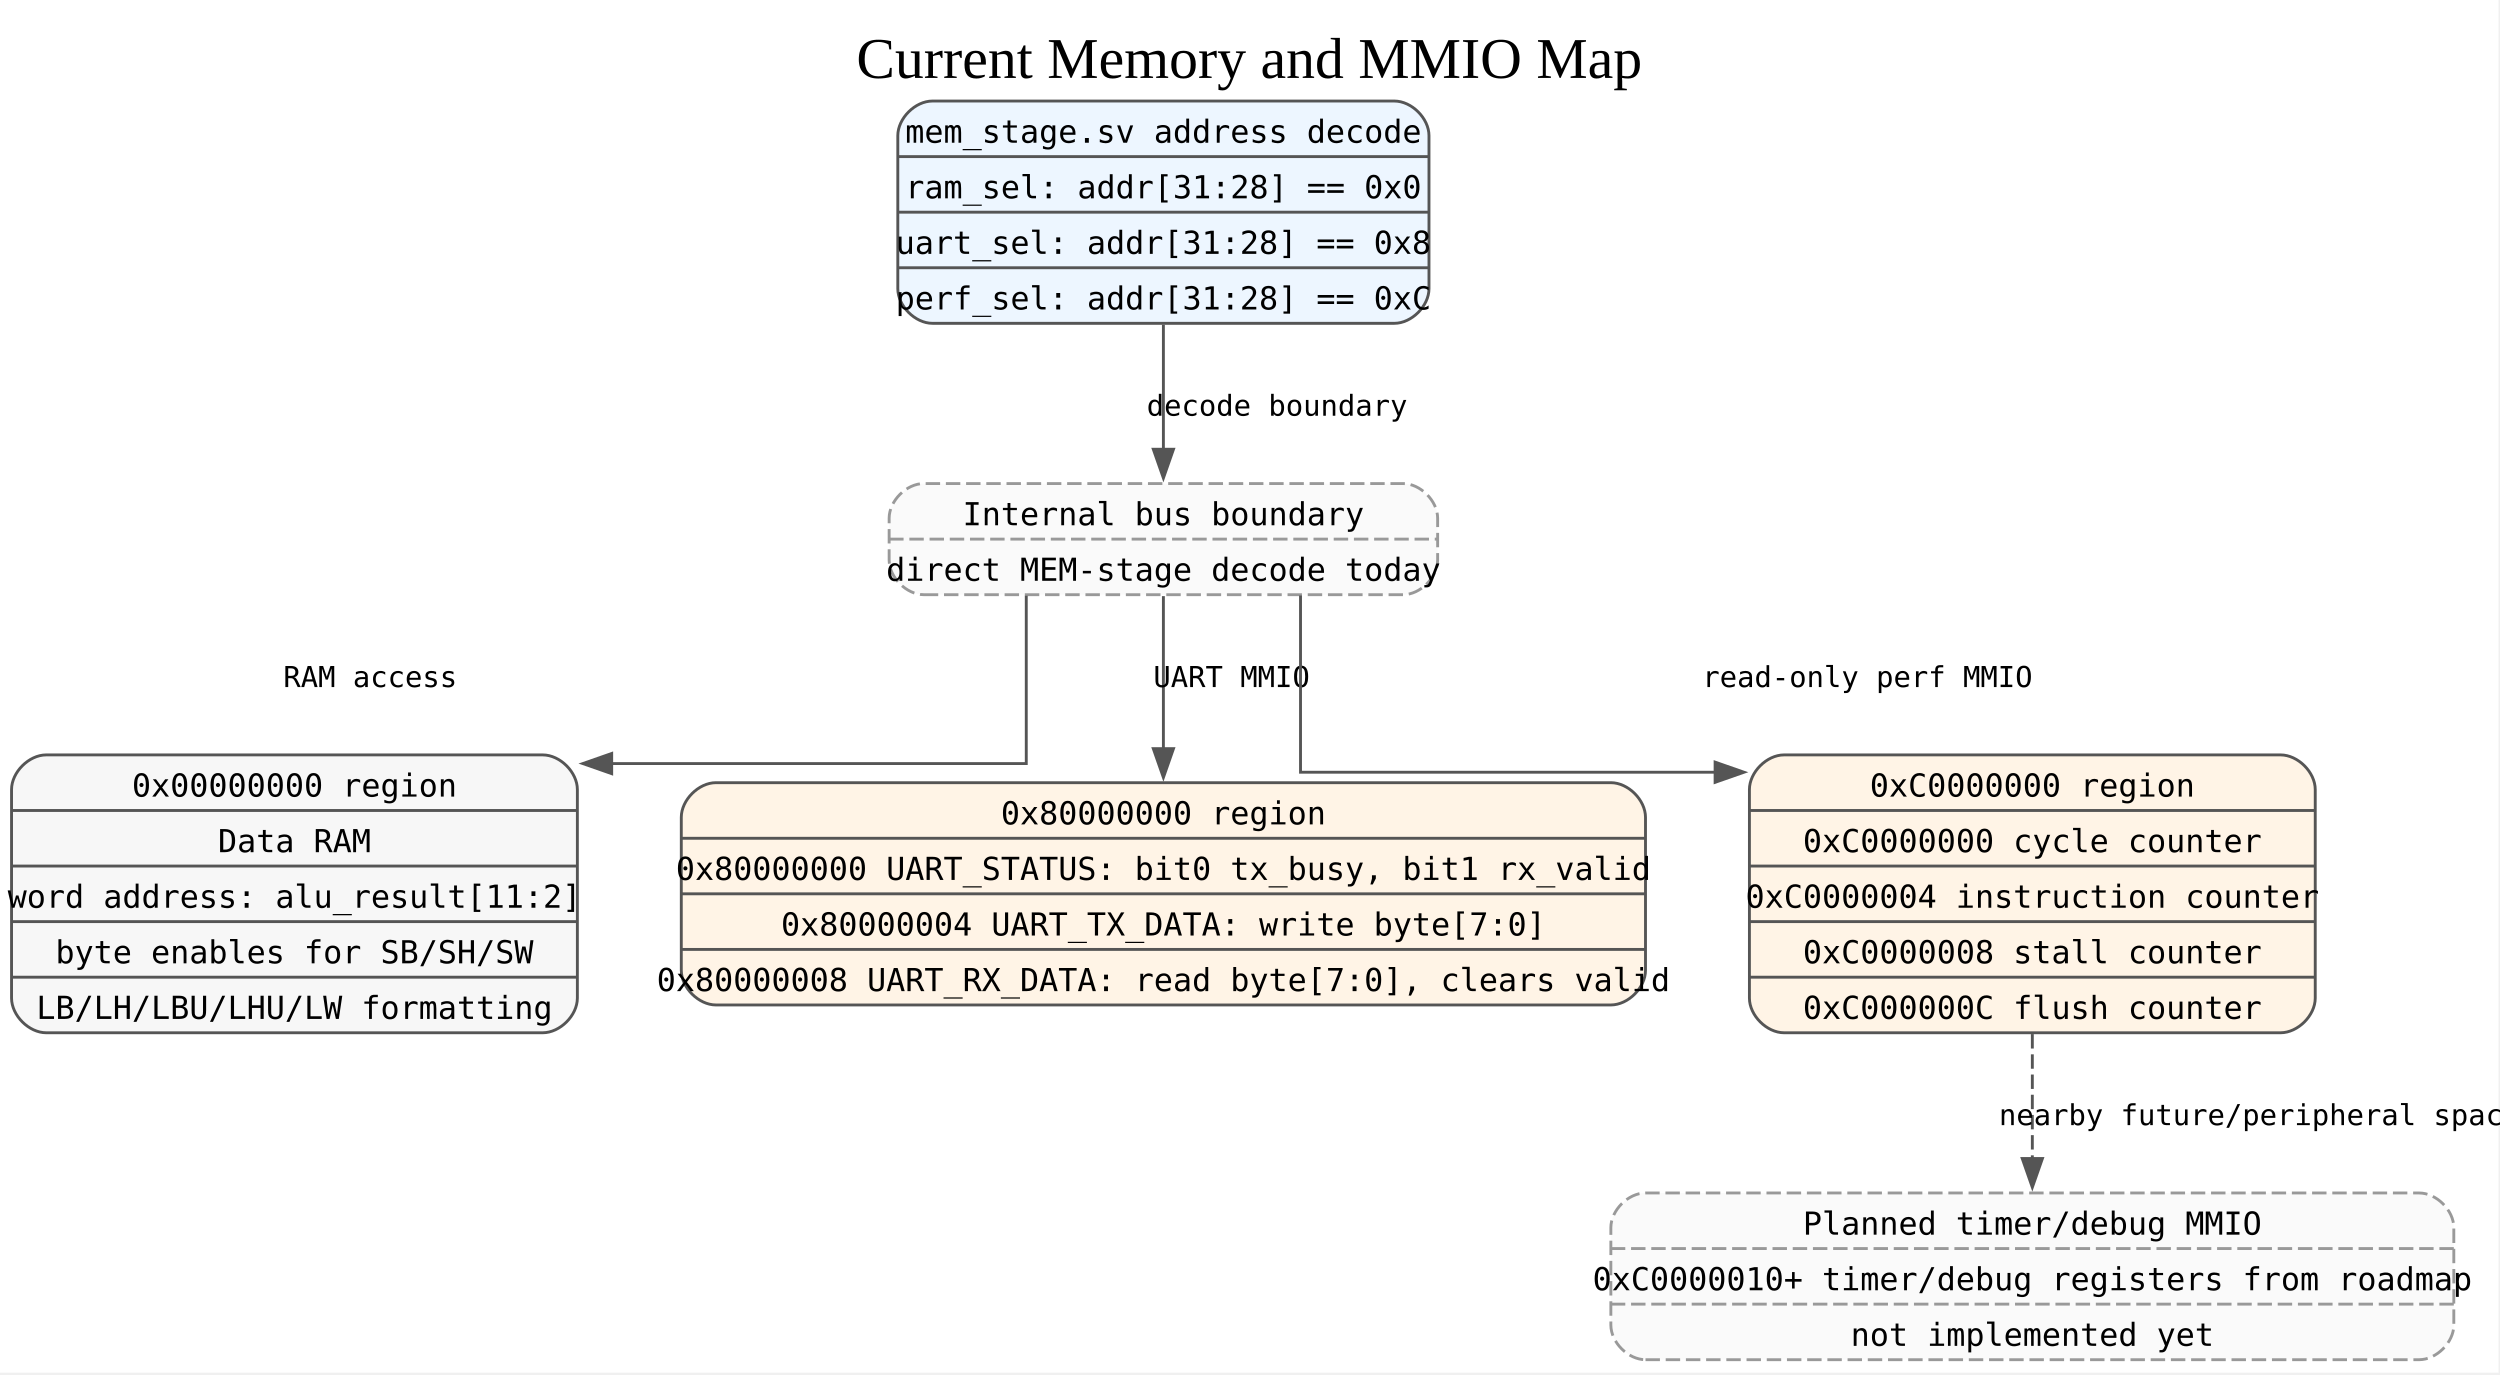
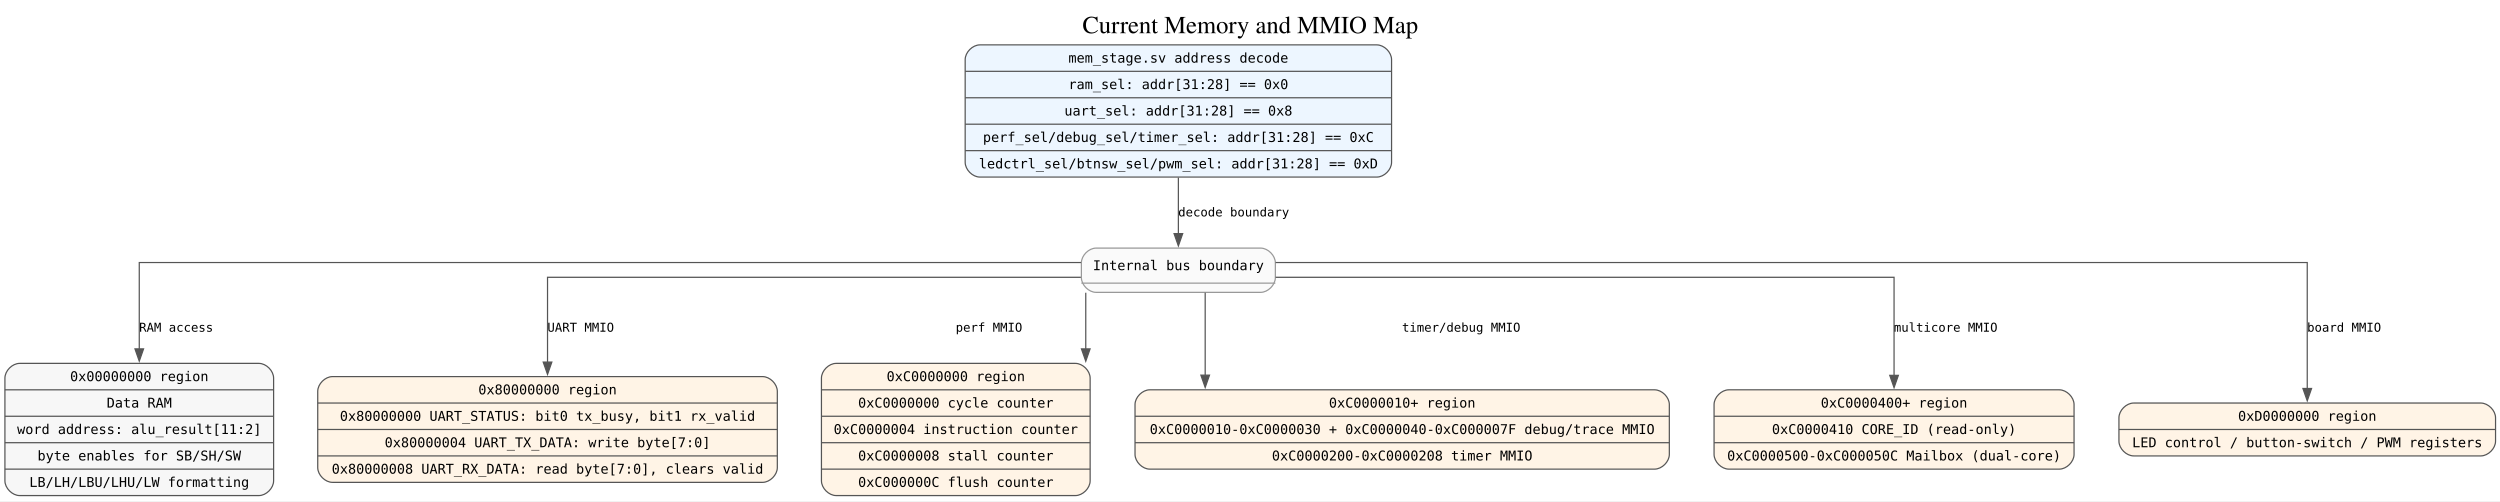
- <svg xmlns="http://www.w3.org/2000/svg" width="866pt" height="476pt" viewBox="0.00 0.00 866.00 476.00">
-   <g id="graph0" class="graph" transform="scale(1 1) rotate(0) translate(4 471.5)">
-     <polygon fill="white" stroke="none" points="-4,4 -4,-471.5 861.5,-471.5 861.5,4 -4,4" />
-     <text xml:space="preserve" text-anchor="middle" x="428.75" y="-444.5" font-family="Times New Roman,serif" font-size="20.00">Current Memory and MMIO Map</text>
+ <svg xmlns="http://www.w3.org/2000/svg" width="2033pt" height="408pt" viewBox="0.00 0.00 2033.00 408.00">
+   <g id="graph0" class="graph" transform="scale(1 1) rotate(0) translate(4 403.5)">
+     <polygon fill="white" stroke="none" points="-4,4 -4,-403.5 2029.38,-403.5 2029.38,4 -4,4" />
+     <text xml:space="preserve" text-anchor="middle" x="1012.69" y="-376.5" font-family="Times,serif" font-size="20.00">Current Memory and MMIO Map</text>
    <g id="node1" class="node">
-       <path fill="#edf6ff" stroke="#555555" d="M319,-359.5C319,-359.5 479,-359.5 479,-359.5 485,-359.5 491,-365.5 491,-371.5 491,-371.5 491,-424.5 491,-424.5 491,-430.5 485,-436.5 479,-436.5 479,-436.5 319,-436.5 319,-436.5 313,-436.5 307,-430.5 307,-424.5 307,-424.5 307,-371.5 307,-371.5 307,-365.5 313,-359.5 319,-359.5" />
-       <text xml:space="preserve" text-anchor="middle" x="399" y="-422.05" font-family="Consolas" font-size="11.00">mem_stage.sv address decode</text>
-       <polyline fill="none" stroke="#555555" points="307,-417.25 491,-417.25" />
-       <text xml:space="preserve" text-anchor="middle" x="399" y="-402.8" font-family="Consolas" font-size="11.00">ram_sel: addr[31:28] == 0x0</text>
-       <polyline fill="none" stroke="#555555" points="307,-398 491,-398" />
-       <text xml:space="preserve" text-anchor="middle" x="399" y="-383.55" font-family="Consolas" font-size="11.00">uart_sel: addr[31:28] == 0x8</text>
-       <polyline fill="none" stroke="#555555" points="307,-378.75 491,-378.75" />
-       <text xml:space="preserve" text-anchor="middle" x="399" y="-364.3" font-family="Consolas" font-size="11.00">perf_sel: addr[31:28] == 0xC</text>
+       <path fill="#edf6ff" stroke="#555555" d="M792.88,-259.5C792.88,-259.5 1115.62,-259.5 1115.62,-259.5 1121.62,-259.5 1127.62,-265.5 1127.62,-271.5 1127.62,-271.5 1127.62,-355 1127.62,-355 1127.62,-361 1121.62,-367 1115.62,-367 1115.62,-367 792.88,-367 792.88,-367 786.88,-367 780.88,-361 780.88,-355 780.88,-355 780.88,-271.5 780.88,-271.5 780.88,-265.5 786.88,-259.5 792.88,-259.5" />
+       <text xml:space="preserve" text-anchor="middle" x="954.25" y="-352.55" font-family="Consolas" font-size="11.00">mem_stage.sv address decode</text>
+       <polyline fill="none" stroke="#555555" points="780.88,-345.5 1127.62,-345.5" />
+       <text xml:space="preserve" text-anchor="middle" x="954.25" y="-331.05" font-family="Consolas" font-size="11.00">ram_sel: addr[31:28] == 0x0</text>
+       <polyline fill="none" stroke="#555555" points="780.88,-324 1127.62,-324" />
+       <text xml:space="preserve" text-anchor="middle" x="954.25" y="-309.55" font-family="Consolas" font-size="11.00">uart_sel: addr[31:28] == 0x8</text>
+       <polyline fill="none" stroke="#555555" points="780.88,-302.5 1127.62,-302.5" />
+       <text xml:space="preserve" text-anchor="middle" x="954.25" y="-288.05" font-family="Consolas" font-size="11.00">perf_sel/debug_sel/timer_sel: addr[31:28] == 0xC</text>
+       <polyline fill="none" stroke="#555555" points="780.88,-281 1127.62,-281" />
+       <text xml:space="preserve" text-anchor="middle" x="954.25" y="-266.55" font-family="Consolas" font-size="11.00">ledctrl_sel/btnsw_sel/pwm_sel: addr[31:28] == 0xD</text>
    </g>
    <g id="node2" class="node">
-       <path fill="#fafafa" stroke="#999999" stroke-dasharray="5,2" d="M316,-265.5C316,-265.5 482,-265.5 482,-265.5 488,-265.5 494,-271.5 494,-277.5 494,-277.5 494,-292 494,-292 494,-298 488,-304 482,-304 482,-304 316,-304 316,-304 310,-304 304,-298 304,-292 304,-292 304,-277.5 304,-277.5 304,-271.5 310,-265.5 316,-265.5" />
-       <text xml:space="preserve" text-anchor="middle" x="399" y="-289.55" font-family="Consolas" font-size="11.00">Internal bus boundary</text>
-       <polyline fill="none" stroke="#999999" stroke-dasharray="5,2" points="304,-284.75 494,-284.75" />
-       <text xml:space="preserve" text-anchor="middle" x="399" y="-270.3" font-family="Consolas" font-size="11.00">direct MEM-stage decode today</text>
+       <path fill="#fafafa" stroke="#999999" d="M887.38,-165.75C887.38,-165.75 1021.12,-165.75 1021.12,-165.75 1027.12,-165.75 1033.12,-171.75 1033.12,-177.75 1033.12,-177.75 1033.12,-189.75 1033.12,-189.75 1033.12,-195.75 1027.12,-201.75 1021.12,-201.75 1021.12,-201.75 887.38,-201.75 887.38,-201.75 881.38,-201.75 875.38,-195.75 875.38,-189.75 875.38,-189.75 875.38,-177.75 875.38,-177.75 875.38,-171.75 881.38,-165.75 887.38,-165.75" />
+       <text xml:space="preserve" text-anchor="middle" x="954.25" y="-183.8" font-family="Consolas" font-size="11.00">Internal bus boundary</text>
+       <polyline fill="none" stroke="#999999" points="875.38,-173.25 1033.12,-173.25" />
    </g>
    <g id="edge1" class="edge">
-       <path fill="none" stroke="#555555" d="M399,-359.03C399,-359.03 399,-315.89 399,-315.89" />
-       <polygon fill="#555555" stroke="#555555" points="402.5,-315.89 399,-305.89 395.5,-315.89 402.5,-315.89" />
-       <text xml:space="preserve" text-anchor="middle" x="438.38" y="-327.5" font-family="Consolas" font-size="10.00">decode boundary</text>
+       <path fill="none" stroke="#555555" d="M954.25,-259.08C954.25,-259.08 954.25,-213.52 954.25,-213.52" />
+       <polygon fill="#555555" stroke="#555555" points="957.75,-213.52 954.25,-203.52 950.75,-213.52 957.75,-213.52" />
+       <text xml:space="preserve" text-anchor="middle" x="999.25" y="-227.5" font-family="Consolas" font-size="10.00">decode boundary</text>
    </g>
    <g id="node3" class="node">
-       <path fill="#f7f7f7" stroke="#555555" d="M12,-113.75C12,-113.75 184,-113.75 184,-113.75 190,-113.75 196,-119.75 196,-125.75 196,-125.75 196,-198 196,-198 196,-204 190,-210 184,-210 184,-210 12,-210 12,-210 6,-210 0,-204 0,-198 0,-198 0,-125.75 0,-125.75 0,-119.75 6,-113.75 12,-113.75" />
-       <text xml:space="preserve" text-anchor="middle" x="98" y="-195.55" font-family="Consolas" font-size="11.00">0x00000000 region</text>
-       <polyline fill="none" stroke="#555555" points="0,-190.75 196,-190.75" />
-       <text xml:space="preserve" text-anchor="middle" x="98" y="-176.3" font-family="Consolas" font-size="11.00">Data RAM</text>
-       <polyline fill="none" stroke="#555555" points="0,-171.5 196,-171.5" />
-       <text xml:space="preserve" text-anchor="middle" x="98" y="-157.05" font-family="Consolas" font-size="11.00">word address: alu_result[11:2]</text>
-       <polyline fill="none" stroke="#555555" points="0,-152.25 196,-152.25" />
-       <text xml:space="preserve" text-anchor="middle" x="98" y="-137.8" font-family="Consolas" font-size="11.00">byte enables for SB/SH/SW</text>
-       <polyline fill="none" stroke="#555555" points="0,-133 196,-133" />
-       <text xml:space="preserve" text-anchor="middle" x="98" y="-118.55" font-family="Consolas" font-size="11.00">LB/LH/LBU/LHU/LW formatting</text>
+       <path fill="#f7f7f7" stroke="#555555" d="M12,-0.5C12,-0.5 206.5,-0.5 206.5,-0.5 212.5,-0.5 218.5,-6.5 218.5,-12.5 218.5,-12.5 218.5,-96 218.5,-96 218.5,-102 212.5,-108 206.5,-108 206.5,-108 12,-108 12,-108 6,-108 0,-102 0,-96 0,-96 0,-12.5 0,-12.5 0,-6.5 6,-0.5 12,-0.5" />
+       <text xml:space="preserve" text-anchor="middle" x="109.25" y="-93.55" font-family="Consolas" font-size="11.00">0x00000000 region</text>
+       <polyline fill="none" stroke="#555555" points="0,-86.5 218.5,-86.5" />
+       <text xml:space="preserve" text-anchor="middle" x="109.25" y="-72.05" font-family="Consolas" font-size="11.00">Data RAM</text>
+       <polyline fill="none" stroke="#555555" points="0,-65 218.5,-65" />
+       <text xml:space="preserve" text-anchor="middle" x="109.25" y="-50.55" font-family="Consolas" font-size="11.00">word address: alu_result[11:2]</text>
+       <polyline fill="none" stroke="#555555" points="0,-43.5 218.5,-43.5" />
+       <text xml:space="preserve" text-anchor="middle" x="109.25" y="-29.05" font-family="Consolas" font-size="11.00">byte enables for SB/SH/SW</text>
+       <polyline fill="none" stroke="#555555" points="0,-22 218.5,-22" />
+       <text xml:space="preserve" text-anchor="middle" x="109.25" y="-7.55" font-family="Consolas" font-size="11.00">LB/LH/LBU/LHU/LW formatting</text>
    </g>
    <g id="edge2" class="edge">
-       <path fill="none" stroke="#555555" d="M351.5,-265.13C351.5,-242.1 351.5,-207 351.5,-207 351.5,-207 207.89,-207 207.89,-207" />
-       <polygon fill="#555555" stroke="#555555" points="207.89,-203.5 197.89,-207 207.89,-210.5 207.89,-203.5" />
-       <text xml:space="preserve" text-anchor="middle" x="124.25" y="-233.5" font-family="Consolas" font-size="10.00">RAM access</text>
+       <path fill="none" stroke="#555555" d="M875.13,-190C665.07,-190 109.25,-190 109.25,-190 109.25,-190 109.25,-119.81 109.25,-119.81" />
+       <polygon fill="#555555" stroke="#555555" points="112.75,-119.81 109.25,-109.81 105.75,-119.81 112.75,-119.81" />
+       <text xml:space="preserve" text-anchor="middle" x="139.25" y="-133.75" font-family="Consolas" font-size="10.00">RAM access</text>
    </g>
    <g id="node4" class="node">
-       <path fill="#fff4e6" stroke="#555555" d="M244,-123.38C244,-123.38 554,-123.38 554,-123.38 560,-123.38 566,-129.38 566,-135.38 566,-135.38 566,-188.38 566,-188.38 566,-194.38 560,-200.38 554,-200.38 554,-200.38 244,-200.38 244,-200.38 238,-200.38 232,-194.38 232,-188.38 232,-188.38 232,-135.38 232,-135.38 232,-129.38 238,-123.38 244,-123.38" />
-       <text xml:space="preserve" text-anchor="middle" x="399" y="-185.93" font-family="Consolas" font-size="11.00">0x80000000 region</text>
-       <polyline fill="none" stroke="#555555" points="232,-181.12 566,-181.12" />
-       <text xml:space="preserve" text-anchor="middle" x="399" y="-166.68" font-family="Consolas" font-size="11.00">0x80000000 UART_STATUS: bit0 tx_busy, bit1 rx_valid</text>
-       <polyline fill="none" stroke="#555555" points="232,-161.88 566,-161.88" />
-       <text xml:space="preserve" text-anchor="middle" x="399" y="-147.43" font-family="Consolas" font-size="11.00">0x80000004 UART_TX_DATA: write byte[7:0]</text>
-       <polyline fill="none" stroke="#555555" points="232,-142.62 566,-142.62" />
-       <text xml:space="preserve" text-anchor="middle" x="399" y="-128.18" font-family="Consolas" font-size="11.00">0x80000008 UART_RX_DATA: read byte[7:0], clears valid</text>
+       <path fill="#fff4e6" stroke="#555555" d="M266.38,-11.25C266.38,-11.25 616.12,-11.25 616.12,-11.25 622.12,-11.25 628.12,-17.25 628.12,-23.25 628.12,-23.25 628.12,-85.25 628.12,-85.25 628.12,-91.25 622.12,-97.25 616.12,-97.25 616.12,-97.25 266.38,-97.25 266.38,-97.25 260.38,-97.25 254.38,-91.25 254.38,-85.25 254.38,-85.25 254.38,-23.25 254.38,-23.25 254.38,-17.25 260.38,-11.25 266.38,-11.25" />
+       <text xml:space="preserve" text-anchor="middle" x="441.25" y="-82.8" font-family="Consolas" font-size="11.00">0x80000000 region</text>
+       <polyline fill="none" stroke="#555555" points="254.38,-75.75 628.12,-75.75" />
+       <text xml:space="preserve" text-anchor="middle" x="441.25" y="-61.3" font-family="Consolas" font-size="11.00">0x80000000 UART_STATUS: bit0 tx_busy, bit1 rx_valid</text>
+       <polyline fill="none" stroke="#555555" points="254.38,-54.25 628.12,-54.25" />
+       <text xml:space="preserve" text-anchor="middle" x="441.25" y="-39.8" font-family="Consolas" font-size="11.00">0x80000004 UART_TX_DATA: write byte[7:0]</text>
+       <polyline fill="none" stroke="#555555" points="254.38,-32.75 628.12,-32.75" />
+       <text xml:space="preserve" text-anchor="middle" x="441.25" y="-18.3" font-family="Consolas" font-size="11.00">0x80000008 UART_RX_DATA: read byte[7:0], clears valid</text>
    </g>
    <g id="edge3" class="edge">
-       <path fill="none" stroke="#555555" d="M399,-265.01C399,-265.01 399,-212.18 399,-212.18" />
-       <polygon fill="#555555" stroke="#555555" points="402.5,-212.18 399,-202.18 395.5,-212.18 402.5,-212.18" />
-       <text xml:space="preserve" text-anchor="middle" x="422.62" y="-233.5" font-family="Consolas" font-size="10.00">UART MMIO</text>
+       <path fill="none" stroke="#555555" d="M874.94,-178C730.94,-178 441.25,-178 441.25,-178 441.25,-178 441.25,-109.05 441.25,-109.05" />
+       <polygon fill="#555555" stroke="#555555" points="444.75,-109.05 441.25,-99.05 437.75,-109.05 444.75,-109.05" />
+       <text xml:space="preserve" text-anchor="middle" x="468.25" y="-133.75" font-family="Consolas" font-size="10.00">UART MMIO</text>
    </g>
    <g id="node5" class="node">
-       <path fill="#fff4e6" stroke="#555555" d="M614,-113.75C614,-113.75 786,-113.75 786,-113.75 792,-113.75 798,-119.75 798,-125.75 798,-125.75 798,-198 798,-198 798,-204 792,-210 786,-210 786,-210 614,-210 614,-210 608,-210 602,-204 602,-198 602,-198 602,-125.75 602,-125.75 602,-119.75 608,-113.75 614,-113.75" />
-       <text xml:space="preserve" text-anchor="middle" x="700" y="-195.55" font-family="Consolas" font-size="11.00">0xC0000000 region</text>
-       <polyline fill="none" stroke="#555555" points="602,-190.75 798,-190.75" />
-       <text xml:space="preserve" text-anchor="middle" x="700" y="-176.3" font-family="Consolas" font-size="11.00">0xC0000000 cycle counter</text>
-       <polyline fill="none" stroke="#555555" points="602,-171.5 798,-171.5" />
-       <text xml:space="preserve" text-anchor="middle" x="700" y="-157.05" font-family="Consolas" font-size="11.00">0xC0000004 instruction counter</text>
-       <polyline fill="none" stroke="#555555" points="602,-152.25 798,-152.25" />
-       <text xml:space="preserve" text-anchor="middle" x="700" y="-137.8" font-family="Consolas" font-size="11.00">0xC0000008 stall counter</text>
-       <polyline fill="none" stroke="#555555" points="602,-133 798,-133" />
-       <text xml:space="preserve" text-anchor="middle" x="700" y="-118.55" font-family="Consolas" font-size="11.00">0xC000000C flush counter</text>
+       <path fill="#fff4e6" stroke="#555555" d="M676,-0.5C676,-0.5 870.5,-0.5 870.5,-0.5 876.5,-0.5 882.5,-6.5 882.5,-12.5 882.5,-12.5 882.5,-96 882.5,-96 882.5,-102 876.5,-108 870.5,-108 870.5,-108 676,-108 676,-108 670,-108 664,-102 664,-96 664,-96 664,-12.5 664,-12.5 664,-6.5 670,-0.5 676,-0.5" />
+       <text xml:space="preserve" text-anchor="middle" x="773.25" y="-93.55" font-family="Consolas" font-size="11.00">0xC0000000 region</text>
+       <polyline fill="none" stroke="#555555" points="664,-86.5 882.5,-86.5" />
+       <text xml:space="preserve" text-anchor="middle" x="773.25" y="-72.05" font-family="Consolas" font-size="11.00">0xC0000000 cycle counter</text>
+       <polyline fill="none" stroke="#555555" points="664,-65 882.5,-65" />
+       <text xml:space="preserve" text-anchor="middle" x="773.25" y="-50.55" font-family="Consolas" font-size="11.00">0xC0000004 instruction counter</text>
+       <polyline fill="none" stroke="#555555" points="664,-43.5 882.5,-43.5" />
+       <text xml:space="preserve" text-anchor="middle" x="773.25" y="-29.05" font-family="Consolas" font-size="11.00">0xC0000008 stall counter</text>
+       <polyline fill="none" stroke="#555555" points="664,-22 882.5,-22" />
+       <text xml:space="preserve" text-anchor="middle" x="773.25" y="-7.55" font-family="Consolas" font-size="11.00">0xC000000C flush counter</text>
    </g>
    <g id="edge4" class="edge">
-       <path fill="none" stroke="#555555" d="M446.5,-265.2C446.5,-241.3 446.5,-204 446.5,-204 446.5,-204 590.11,-204 590.11,-204" />
-       <polygon fill="#555555" stroke="#555555" points="590.11,-207.5 600.11,-204 590.11,-200.5 590.11,-207.5" />
-       <text xml:space="preserve" text-anchor="middle" x="642.88" y="-233.5" font-family="Consolas" font-size="10.00">read-only perf MMIO</text>
+       <path fill="none" stroke="#555555" d="M878.94,-165.47C878.94,-165.47 878.94,-119.77 878.94,-119.77" />
+       <polygon fill="#555555" stroke="#555555" points="882.44,-119.77 878.94,-109.77 875.44,-119.77 882.44,-119.77" />
+       <text xml:space="preserve" text-anchor="middle" x="800.25" y="-133.75" font-family="Consolas" font-size="10.00">perf MMIO</text>
    </g>
    <g id="node6" class="node">
-       <path fill="#fafafa" stroke="#999999" stroke-dasharray="5,2" d="M566,-0.5C566,-0.5 834,-0.5 834,-0.5 840,-0.5 846,-6.5 846,-12.5 846,-12.5 846,-46.25 846,-46.25 846,-52.25 840,-58.25 834,-58.25 834,-58.25 566,-58.25 566,-58.25 560,-58.25 554,-52.25 554,-46.25 554,-46.25 554,-12.5 554,-12.5 554,-6.5 560,-0.5 566,-0.5" />
-       <text xml:space="preserve" text-anchor="middle" x="700" y="-43.8" font-family="Consolas" font-size="11.00">Planned timer/debug MMIO</text>
-       <polyline fill="none" stroke="#999999" stroke-dasharray="5,2" points="554,-39 846,-39" />
-       <text xml:space="preserve" text-anchor="middle" x="700" y="-24.55" font-family="Consolas" font-size="11.00">0xC0000010+ timer/debug registers from roadmap</text>
-       <polyline fill="none" stroke="#999999" stroke-dasharray="5,2" points="554,-19.75 846,-19.75" />
-       <text xml:space="preserve" text-anchor="middle" x="700" y="-5.3" font-family="Consolas" font-size="11.00">not implemented yet</text>
+       <path fill="#fff4e6" stroke="#555555" d="M931,-22C931,-22 1341.5,-22 1341.5,-22 1347.5,-22 1353.5,-28 1353.5,-34 1353.5,-34 1353.5,-74.5 1353.5,-74.5 1353.5,-80.5 1347.5,-86.5 1341.5,-86.5 1341.5,-86.5 931,-86.5 931,-86.5 925,-86.5 919,-80.5 919,-74.5 919,-74.5 919,-34 919,-34 919,-28 925,-22 931,-22" />
+       <text xml:space="preserve" text-anchor="middle" x="1136.25" y="-72.05" font-family="Consolas" font-size="11.00">0xC0000010+ region</text>
+       <polyline fill="none" stroke="#555555" points="919,-65 1353.5,-65" />
+       <text xml:space="preserve" text-anchor="middle" x="1136.25" y="-50.55" font-family="Consolas" font-size="11.00">0xC0000010-0xC0000030 + 0xC0000040-0xC000007F debug/trace MMIO</text>
+       <polyline fill="none" stroke="#555555" points="919,-43.5 1353.5,-43.5" />
+       <text xml:space="preserve" text-anchor="middle" x="1136.25" y="-29.05" font-family="Consolas" font-size="11.00">0xC0000200-0xC0000208 timer MMIO</text>
    </g>
    <g id="edge5" class="edge">
-       <path fill="none" stroke="#555555" stroke-dasharray="5,2" d="M700,-113.29C700,-113.29 700,-70.2 700,-70.2" />
-       <polygon fill="#555555" stroke="#555555" points="703.5,-70.2 700,-60.2 696.5,-70.2 703.5,-70.2" />
-       <text xml:space="preserve" text-anchor="middle" x="778.75" y="-81.75" font-family="Consolas" font-size="10.00">nearby future/peripheral space</text>
+       <path fill="none" stroke="#555555" d="M976.06,-165.47C976.06,-165.47 976.06,-98.44 976.06,-98.44" />
+       <polygon fill="#555555" stroke="#555555" points="979.56,-98.44 976.06,-88.44 972.56,-98.44 979.56,-98.44" />
+       <text xml:space="preserve" text-anchor="middle" x="1184.25" y="-133.75" font-family="Consolas" font-size="10.00">timer/debug MMIO</text>
+     </g>
+     <g id="node7" class="node">
+       <path fill="#fff4e6" stroke="#555555" d="M1401.88,-22C1401.88,-22 1670.62,-22 1670.62,-22 1676.62,-22 1682.62,-28 1682.62,-34 1682.62,-34 1682.62,-74.5 1682.62,-74.5 1682.62,-80.5 1676.62,-86.5 1670.62,-86.5 1670.62,-86.5 1401.88,-86.5 1401.88,-86.5 1395.88,-86.5 1389.88,-80.5 1389.88,-74.5 1389.88,-74.5 1389.88,-34 1389.88,-34 1389.88,-28 1395.88,-22 1401.88,-22" />
+       <text xml:space="preserve" text-anchor="middle" x="1536.25" y="-72.05" font-family="Consolas" font-size="11.00">0xC0000400+ region</text>
+       <polyline fill="none" stroke="#555555" points="1389.88,-65 1682.62,-65" />
+       <text xml:space="preserve" text-anchor="middle" x="1536.25" y="-50.55" font-family="Consolas" font-size="11.00">0xC0000410 CORE_ID (read-only)</text>
+       <polyline fill="none" stroke="#555555" points="1389.88,-43.5 1682.62,-43.5" />
+       <text xml:space="preserve" text-anchor="middle" x="1536.25" y="-29.05" font-family="Consolas" font-size="11.00">0xC0000500-0xC000050C Mailbox (dual-core)</text>
+     </g>
+     <g id="edge6" class="edge">
+       <path fill="none" stroke="#555555" d="M1033.35,-178C1192.48,-178 1536.25,-178 1536.25,-178 1536.25,-178 1536.25,-98.28 1536.25,-98.28" />
+       <polygon fill="#555555" stroke="#555555" points="1539.75,-98.28 1536.25,-88.28 1532.75,-98.28 1539.75,-98.28" />
+       <text xml:space="preserve" text-anchor="middle" x="1578.25" y="-133.75" font-family="Consolas" font-size="10.00">multicore MMIO</text>
+     </g>
+     <g id="node8" class="node">
+       <path fill="#fff4e6" stroke="#555555" d="M1731.12,-32.75C1731.12,-32.75 2013.38,-32.75 2013.38,-32.75 2019.38,-32.75 2025.38,-38.75 2025.38,-44.75 2025.38,-44.75 2025.38,-63.75 2025.38,-63.75 2025.38,-69.75 2019.38,-75.75 2013.38,-75.75 2013.38,-75.75 1731.12,-75.75 1731.12,-75.75 1725.12,-75.75 1719.12,-69.75 1719.12,-63.75 1719.12,-63.75 1719.12,-44.75 1719.12,-44.75 1719.12,-38.75 1725.12,-32.75 1731.12,-32.75" />
+       <text xml:space="preserve" text-anchor="middle" x="1872.25" y="-61.3" font-family="Consolas" font-size="11.00">0xD0000000 region</text>
+       <polyline fill="none" stroke="#555555" points="1719.12,-54.25 2025.38,-54.25" />
+       <text xml:space="preserve" text-anchor="middle" x="1872.25" y="-39.8" font-family="Consolas" font-size="11.00">LED control / button-switch / PWM registers</text>
+     </g>
+     <g id="edge7" class="edge">
+       <path fill="none" stroke="#555555" d="M1033.31,-190C1255.99,-190 1872.25,-190 1872.25,-190 1872.25,-190 1872.25,-87.57 1872.25,-87.57" />
+       <polygon fill="#555555" stroke="#555555" points="1875.75,-87.57 1872.25,-77.57 1868.75,-87.57 1875.75,-87.57" />
+       <text xml:space="preserve" text-anchor="middle" x="1902.25" y="-133.75" font-family="Consolas" font-size="10.00">board MMIO</text>
    </g>
  </g>
</svg>
